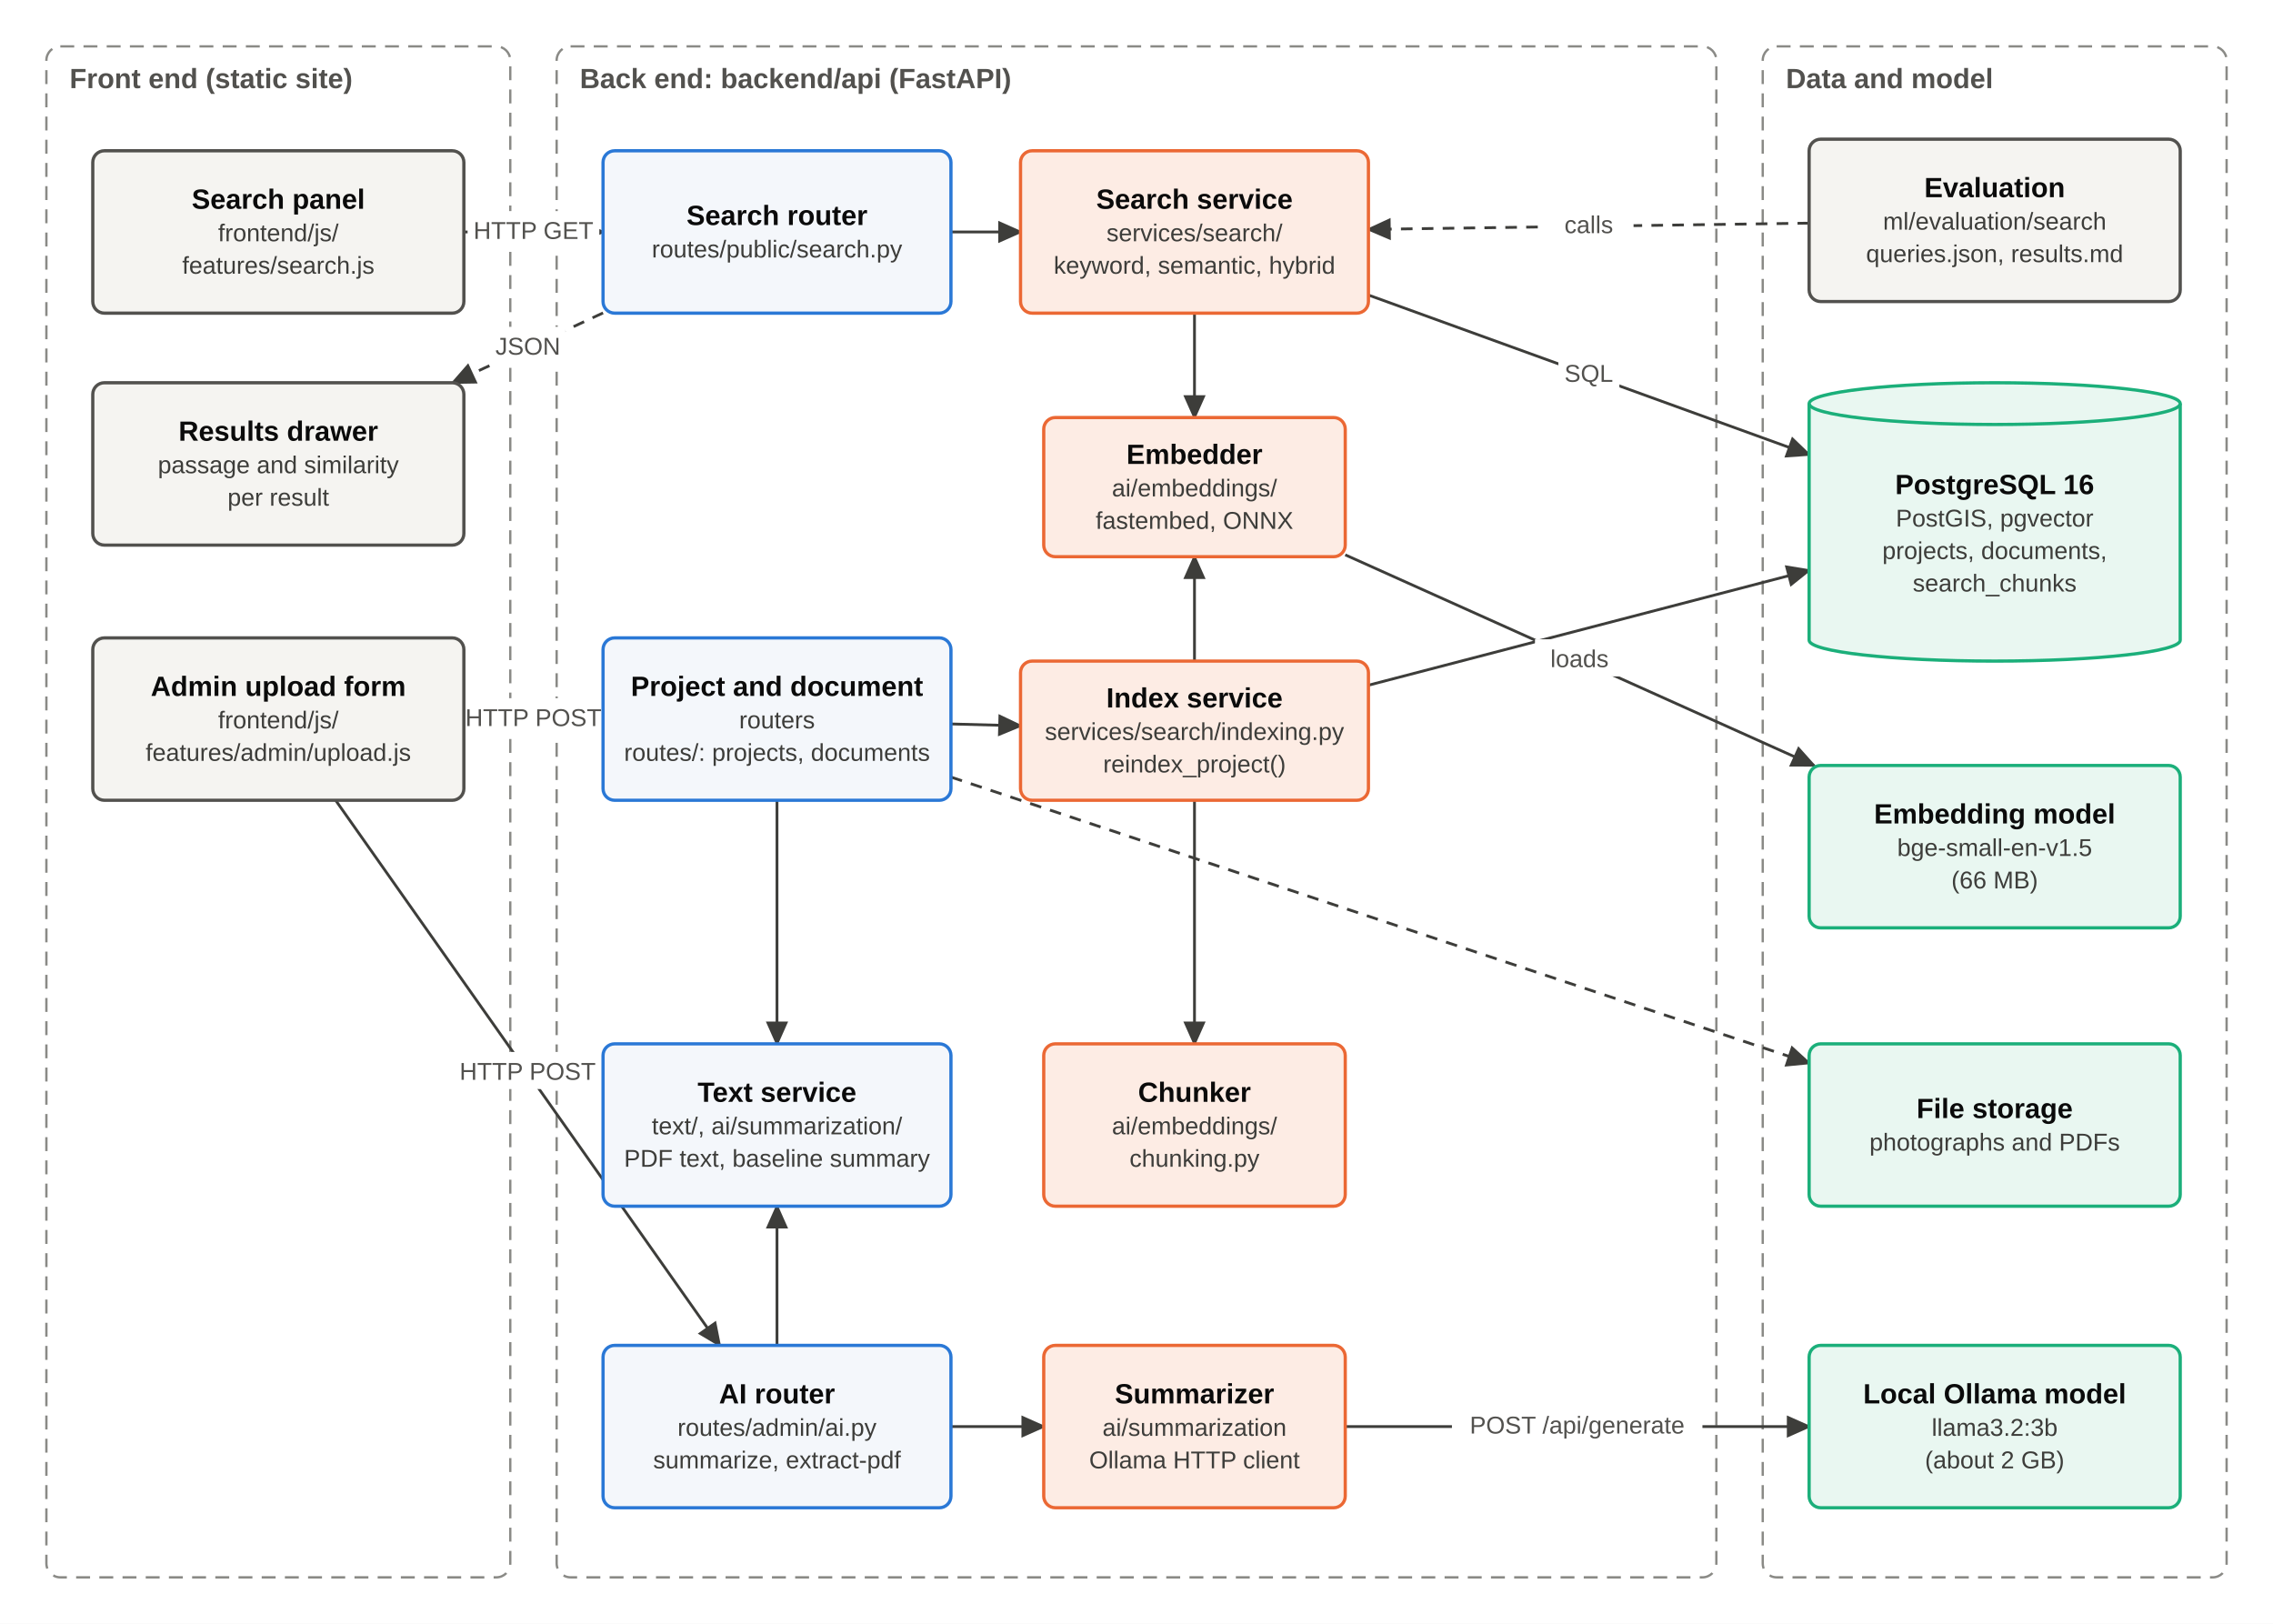
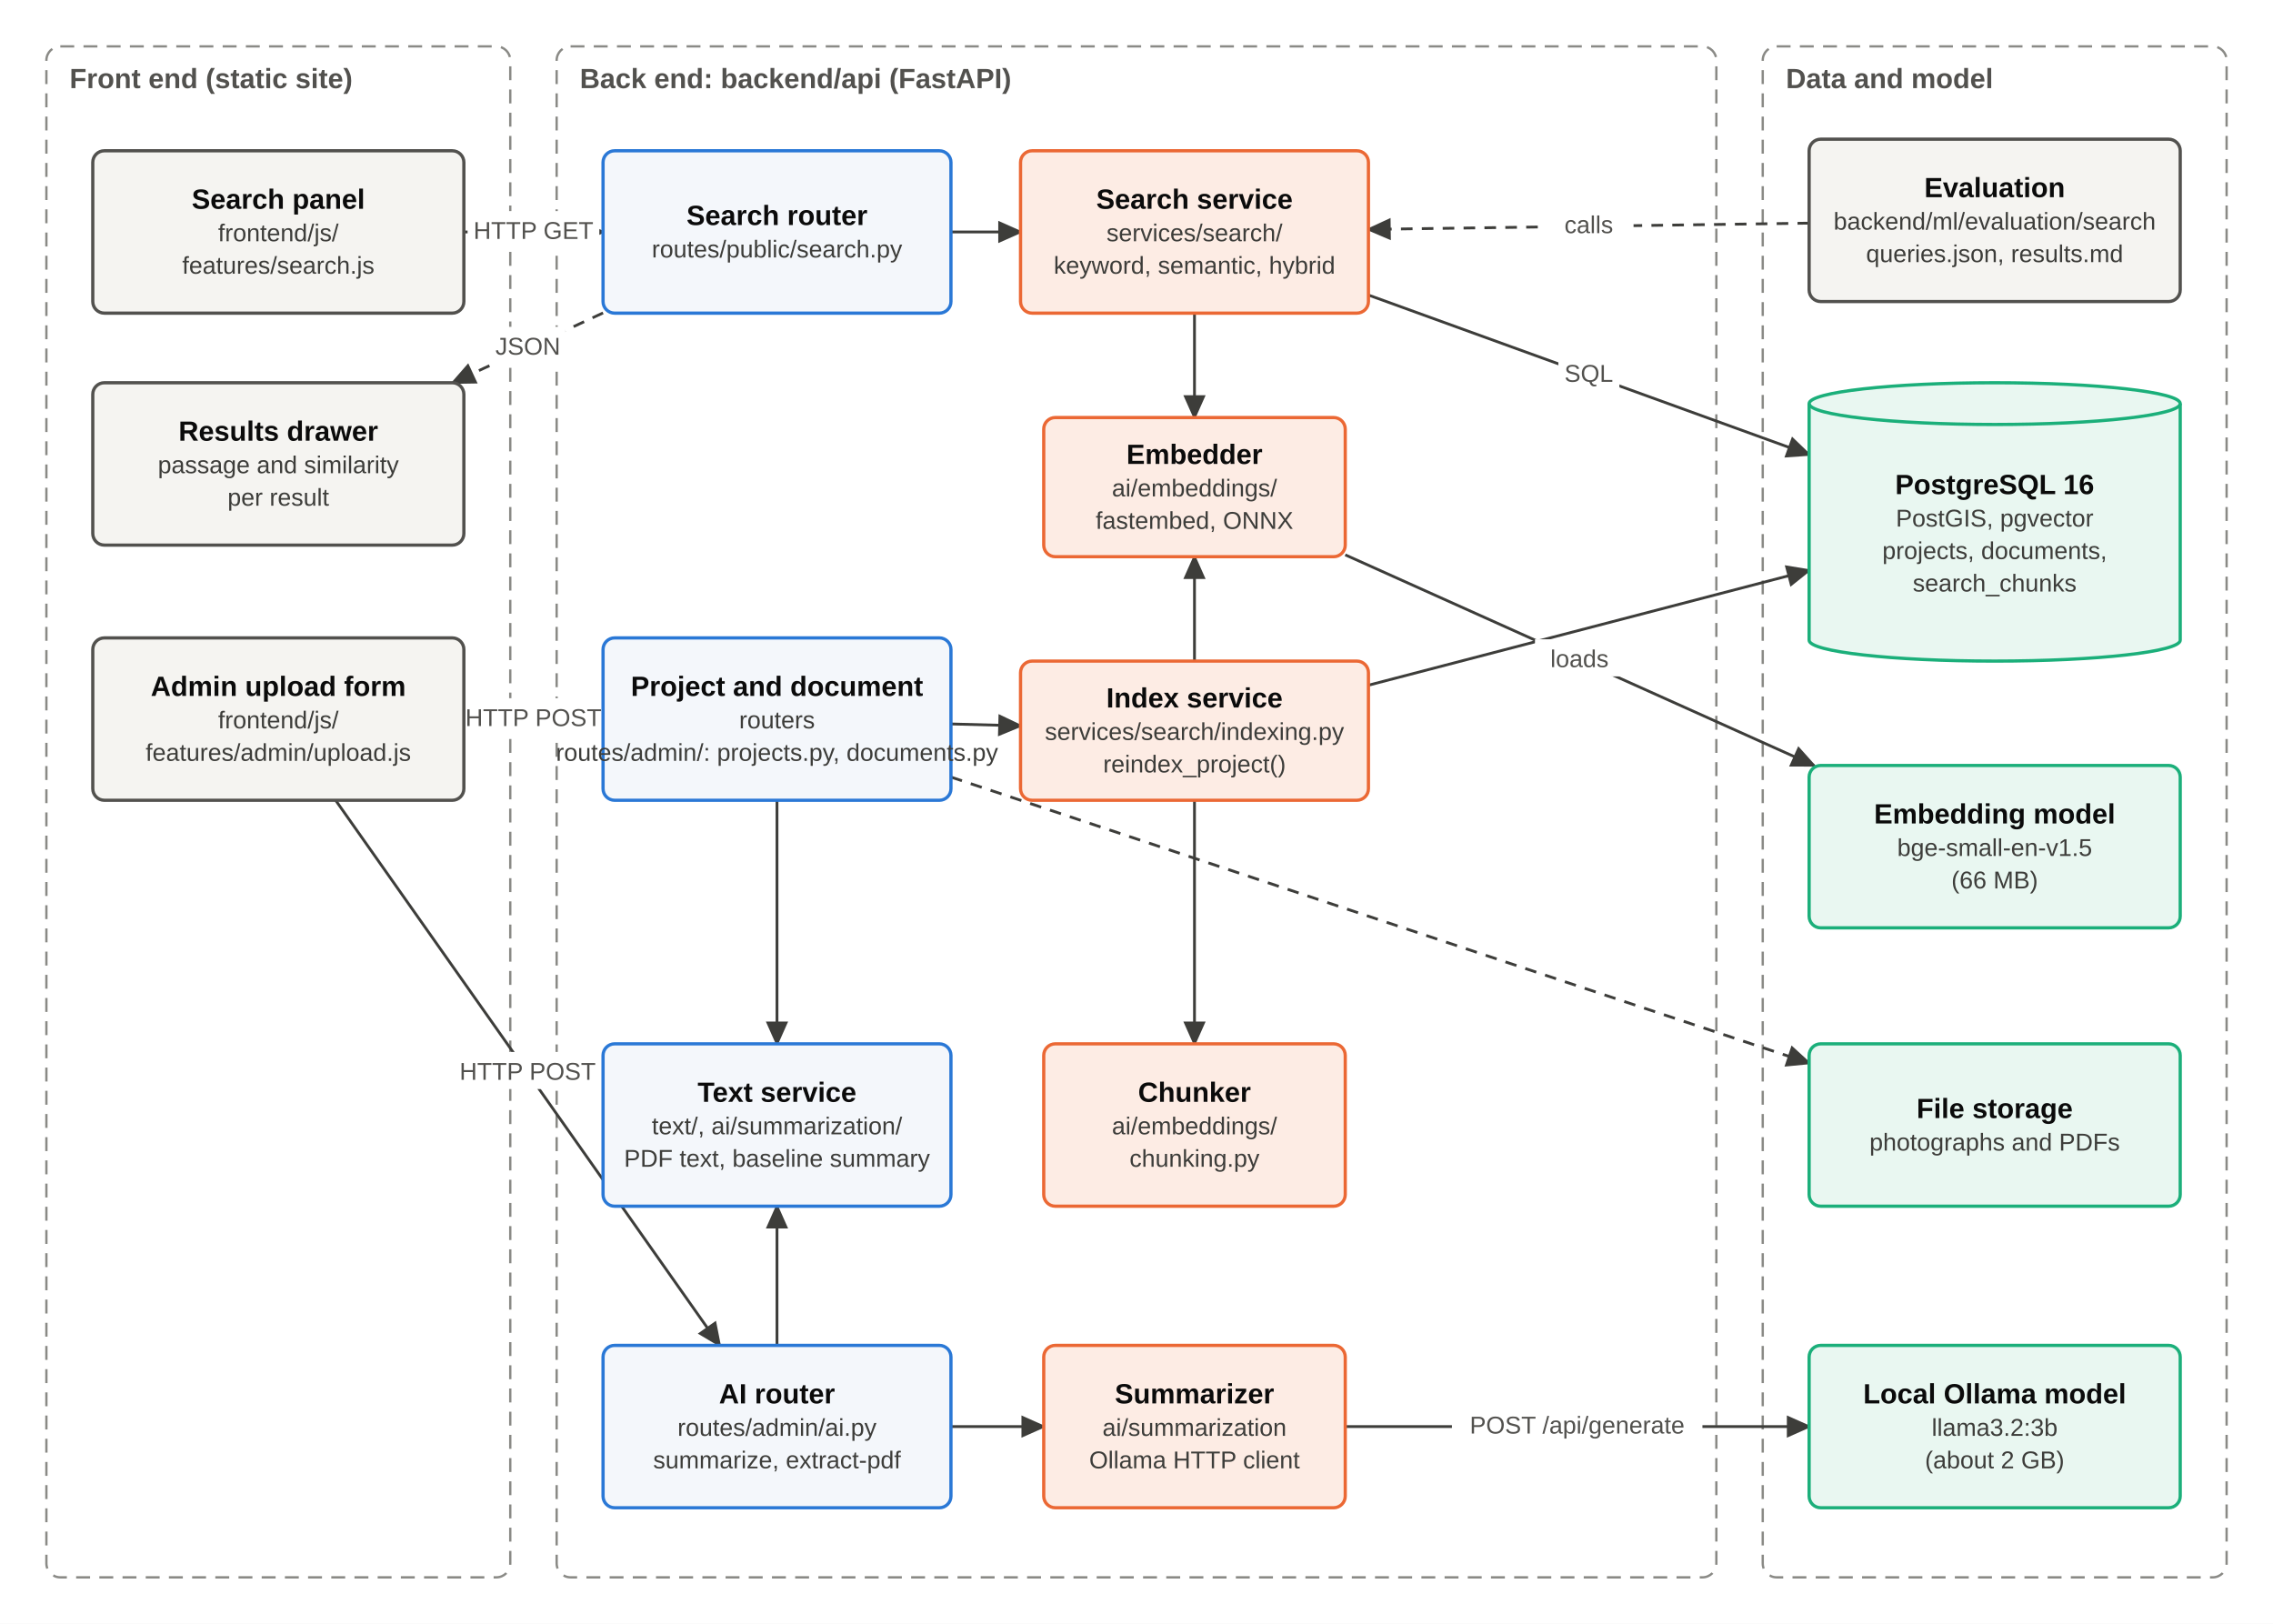
<svg xmlns="http://www.w3.org/2000/svg" width="980" height="700" viewBox="0 0 980 700" font-family="Arial, Helvetica, sans-serif" font-size="12">
  <defs>
    <marker id="arr" markerWidth="9" markerHeight="8" refX="8" refY="4" orient="auto-start-reverse">
      <path d="M0,0 L9,4 L0,8 z" fill="#3d3d3a" />
    </marker>
  </defs>
  <rect width="980" height="700" fill="white" />
  <rect x="20" y="20" width="200" height="660" fill="none" stroke="#8a8a86" stroke-dasharray="6 4" rx="6" />
  <text x="30" y="38" font-weight="bold" fill="#52514e">Front end (static site)</text>
  <rect x="240" y="20" width="500" height="660" fill="none" stroke="#8a8a86" stroke-dasharray="6 4" rx="6" />
  <text x="250" y="38" font-weight="bold" fill="#52514e">Back end: backend/api (FastAPI)</text>
  <rect x="760" y="20" width="200" height="660" fill="none" stroke="#8a8a86" stroke-dasharray="6 4" rx="6" />
  <text x="770" y="38" font-weight="bold" fill="#52514e">Data and model</text>
  <line x1="200.0" y1="100.0" x2="260.0" y2="100.0" stroke="#3d3d3a" stroke-width="1.2" marker-end="url(#arr)" />
  <rect x="201.6" y="91.0" width="56.8" height="16" fill="white" />
  <text x="230.0" y="103.0" text-anchor="middle" font-size="10.5" fill="#52514e">HTTP GET</text>
  <line x1="410.0" y1="100.0" x2="440.0" y2="100.0" stroke="#3d3d3a" stroke-width="1.2" marker-end="url(#arr)" />
  <line x1="515.0" y1="135.0" x2="515.0" y2="180.0" stroke="#3d3d3a" stroke-width="1.2" marker-end="url(#arr)" />
  <line x1="590.0" y1="127.2" x2="780.0" y2="196.0" stroke="#3d3d3a" stroke-width="1.2" marker-end="url(#arr)" />
  <rect x="671.9" y="152.6" width="26.3" height="16" fill="white" />
  <text x="685.0" y="164.6" text-anchor="middle" font-size="10.5" fill="#52514e">SQL</text>
  <line x1="260.0" y1="134.9" x2="195.2" y2="165.0" stroke="#3d3d3a" stroke-width="1.2" stroke-dasharray="5 4" marker-end="url(#arr)" />
  <rect x="211.4" y="140.9" width="32.4" height="16" fill="white" />
  <text x="227.6" y="152.9" text-anchor="middle" font-size="10.5" fill="#52514e">JSON</text>
  <line x1="200.0" y1="310.0" x2="260.0" y2="310.0" stroke="#3d3d3a" stroke-width="1.2" marker-end="url(#arr)" />
  <rect x="198.6" y="301.0" width="62.9" height="16" fill="white" />
  <text x="230.0" y="313.0" text-anchor="middle" font-size="10.5" fill="#52514e">HTTP POST</text>
  <line x1="410.0" y1="312.1" x2="440.0" y2="312.9" stroke="#3d3d3a" stroke-width="1.2" marker-end="url(#arr)" />
  <line x1="335.0" y1="345.0" x2="335.0" y2="450.0" stroke="#3d3d3a" stroke-width="1.2" marker-end="url(#arr)" />
  <line x1="515.0" y1="345.0" x2="515.0" y2="450.0" stroke="#3d3d3a" stroke-width="1.2" marker-end="url(#arr)" />
  <line x1="515.0" y1="285.0" x2="515.0" y2="240.0" stroke="#3d3d3a" stroke-width="1.2" marker-end="url(#arr)" />
  <line x1="590.0" y1="295.4" x2="780.0" y2="245.9" stroke="#3d3d3a" stroke-width="1.2" marker-end="url(#arr)" />
  <line x1="580.0" y1="239.2" x2="782.1" y2="330.0" stroke="#3d3d3a" stroke-width="1.2" marker-end="url(#arr)" />
  <rect x="661.8" y="275.6" width="38.5" height="16" fill="white" />
  <text x="681.0" y="287.6" text-anchor="middle" font-size="10.5" fill="#52514e">loads</text>
  <line x1="410.0" y1="335.0" x2="780.0" y2="458.3" stroke="#3d3d3a" stroke-width="1.2" stroke-dasharray="5 4" marker-end="url(#arr)" />
  <line x1="144.7" y1="345.0" x2="310.3" y2="580.0" stroke="#3d3d3a" stroke-width="1.2" marker-end="url(#arr)" />
  <rect x="196.1" y="453.5" width="62.9" height="16" fill="white" />
  <text x="227.5" y="465.5" text-anchor="middle" font-size="10.5" fill="#52514e">HTTP POST</text>
  <line x1="410.0" y1="615.0" x2="450.0" y2="615.0" stroke="#3d3d3a" stroke-width="1.2" marker-end="url(#arr)" />
  <line x1="335.0" y1="580.0" x2="335.0" y2="520.0" stroke="#3d3d3a" stroke-width="1.2" marker-end="url(#arr)" />
  <line x1="580.0" y1="615.0" x2="780.0" y2="615.0" stroke="#3d3d3a" stroke-width="1.2" marker-end="url(#arr)" />
  <rect x="626.0" y="606.0" width="108.0" height="16" fill="white" />
  <text x="680.0" y="618.0" text-anchor="middle" font-size="10.5" fill="#52514e">POST /api/generate</text>
  <line x1="780.0" y1="96.2" x2="590.0" y2="98.9" stroke="#3d3d3a" stroke-width="1.2" stroke-dasharray="5 4" marker-end="url(#arr)" />
  <rect x="665.8" y="88.5" width="38.5" height="16" fill="white" />
  <text x="685.0" y="100.5" text-anchor="middle" font-size="10.5" fill="#52514e">calls</text>
  <rect x="40" y="65" width="160" height="70" rx="5" fill="#f5f4f1" stroke="#52514e" stroke-width="1.4" />
  <text x="120.0" y="90.0" text-anchor="middle" fill="#0b0b0b" font-weight="bold">Search panel</text>
  <text x="120.0" y="104.0" text-anchor="middle" fill="#3d3d3a" font-size="10.5">frontend/js/</text>
  <text x="120.0" y="118.0" text-anchor="middle" fill="#3d3d3a" font-size="10.5">features/search.js</text>
  <rect x="40" y="165" width="160" height="70" rx="5" fill="#f5f4f1" stroke="#52514e" stroke-width="1.4" />
  <text x="120.0" y="190.0" text-anchor="middle" fill="#0b0b0b" font-weight="bold">Results drawer</text>
  <text x="120.0" y="204.0" text-anchor="middle" fill="#3d3d3a" font-size="10.5">passage and similarity</text>
  <text x="120.0" y="218.0" text-anchor="middle" fill="#3d3d3a" font-size="10.5">per result</text>
  <rect x="40" y="275" width="160" height="70" rx="5" fill="#f5f4f1" stroke="#52514e" stroke-width="1.4" />
  <text x="120.0" y="300.0" text-anchor="middle" fill="#0b0b0b" font-weight="bold">Admin upload form</text>
  <text x="120.0" y="314.0" text-anchor="middle" fill="#3d3d3a" font-size="10.5">frontend/js/</text>
  <text x="120.0" y="328.0" text-anchor="middle" fill="#3d3d3a" font-size="10.5">features/admin/upload.js</text>
  <rect x="260" y="65" width="150" height="70" rx="5" fill="#f4f7fb" stroke="#2a78d6" stroke-width="1.4" />
  <text x="335.0" y="97.0" text-anchor="middle" fill="#0b0b0b" font-weight="bold">Search router</text>
  <text x="335.0" y="111.0" text-anchor="middle" fill="#3d3d3a" font-size="10.5">routes/public/search.py</text>
  <rect x="440" y="65" width="150" height="70" rx="5" fill="#fdece4" stroke="#eb6834" stroke-width="1.4" />
  <text x="515.0" y="90.0" text-anchor="middle" fill="#0b0b0b" font-weight="bold">Search service</text>
  <text x="515.0" y="104.0" text-anchor="middle" fill="#3d3d3a" font-size="10.5">services/search/</text>
  <text x="515.0" y="118.0" text-anchor="middle" fill="#3d3d3a" font-size="10.5">keyword, semantic, hybrid</text>
  <rect x="450" y="180" width="130" height="60" rx="5" fill="#fdece4" stroke="#eb6834" stroke-width="1.4" />
  <text x="515.0" y="200.0" text-anchor="middle" fill="#0b0b0b" font-weight="bold">Embedder</text>
  <text x="515.0" y="214.0" text-anchor="middle" fill="#3d3d3a" font-size="10.5">ai/embeddings/</text>
  <text x="515.0" y="228.0" text-anchor="middle" fill="#3d3d3a" font-size="10.5">fastembed, ONNX</text>
  <rect x="260" y="275" width="150" height="70" rx="5" fill="#f4f7fb" stroke="#2a78d6" stroke-width="1.4" />
  <text x="335.0" y="300.0" text-anchor="middle" fill="#0b0b0b" font-weight="bold">Project and document</text>
  <text x="335.0" y="314.0" text-anchor="middle" fill="#3d3d3a" font-size="10.5">routers</text>
-   <text x="335.0" y="328.0" text-anchor="middle" fill="#3d3d3a" font-size="10.5">routes/: projects, documents</text>
+   <text x="335.0" y="328.0" text-anchor="middle" fill="#3d3d3a" font-size="10.5">routes/admin/: projects.py, documents.py</text>
  <rect x="440" y="285" width="150" height="60" rx="5" fill="#fdece4" stroke="#eb6834" stroke-width="1.4" />
  <text x="515.0" y="305.0" text-anchor="middle" fill="#0b0b0b" font-weight="bold">Index service</text>
  <text x="515.0" y="319.0" text-anchor="middle" fill="#3d3d3a" font-size="10.5">services/search/indexing.py</text>
  <text x="515.0" y="333.0" text-anchor="middle" fill="#3d3d3a" font-size="10.5">reindex_project()</text>
  <rect x="260" y="450" width="150" height="70" rx="5" fill="#f4f7fb" stroke="#2a78d6" stroke-width="1.4" />
  <text x="335.0" y="475.0" text-anchor="middle" fill="#0b0b0b" font-weight="bold">Text service</text>
  <text x="335.0" y="489.0" text-anchor="middle" fill="#3d3d3a" font-size="10.5">text/, ai/summarization/</text>
  <text x="335.0" y="503.0" text-anchor="middle" fill="#3d3d3a" font-size="10.5">PDF text, baseline summary</text>
  <rect x="450" y="450" width="130" height="70" rx="5" fill="#fdece4" stroke="#eb6834" stroke-width="1.4" />
  <text x="515.0" y="475.0" text-anchor="middle" fill="#0b0b0b" font-weight="bold">Chunker</text>
  <text x="515.0" y="489.0" text-anchor="middle" fill="#3d3d3a" font-size="10.5">ai/embeddings/</text>
  <text x="515.0" y="503.0" text-anchor="middle" fill="#3d3d3a" font-size="10.5">chunking.py</text>
  <rect x="780" y="60" width="160" height="70" rx="5" fill="#f5f4f1" stroke="#52514e" stroke-width="1.4" />
  <text x="860.0" y="85.0" text-anchor="middle" fill="#0b0b0b" font-weight="bold">Evaluation</text>
-   <text x="860.0" y="99.0" text-anchor="middle" fill="#3d3d3a" font-size="10.5">ml/evaluation/search</text>
+   <text x="860.0" y="99.0" text-anchor="middle" fill="#3d3d3a" font-size="10.5">backend/ml/evaluation/search</text>
  <text x="860.0" y="113.0" text-anchor="middle" fill="#3d3d3a" font-size="10.5">queries.json, results.md</text>
  <path d="M780,174 A80.0,9 0 0 1 940,174 V276 A80.0,9 0 0 1 780,276 Z" fill="#e9f7f1" stroke="#1baf7a" stroke-width="1.4" />
  <path d="M780,174 A80.0,9 0 0 0 940,174" fill="none" stroke="#1baf7a" stroke-width="1.4" />
  <text x="860.0" y="213.0" text-anchor="middle" fill="#0b0b0b" font-weight="bold">PostgreSQL 16</text>
  <text x="860.0" y="227.0" text-anchor="middle" fill="#3d3d3a" font-size="10.5">PostGIS, pgvector</text>
  <text x="860.0" y="241.0" text-anchor="middle" fill="#3d3d3a" font-size="10.5">projects, documents,</text>
  <text x="860.0" y="255.0" text-anchor="middle" fill="#3d3d3a" font-size="10.5">search_chunks</text>
  <rect x="780" y="330" width="160" height="70" rx="5" fill="#e9f7f1" stroke="#1baf7a" stroke-width="1.4" />
  <text x="860.0" y="355.0" text-anchor="middle" fill="#0b0b0b" font-weight="bold">Embedding model</text>
  <text x="860.0" y="369.0" text-anchor="middle" fill="#3d3d3a" font-size="10.5">bge-small-en-v1.5</text>
  <text x="860.0" y="383.0" text-anchor="middle" fill="#3d3d3a" font-size="10.5">(66 MB)</text>
  <rect x="780" y="450" width="160" height="70" rx="5" fill="#e9f7f1" stroke="#1baf7a" stroke-width="1.4" />
  <text x="860.0" y="482.0" text-anchor="middle" fill="#0b0b0b" font-weight="bold">File storage</text>
  <text x="860.0" y="496.0" text-anchor="middle" fill="#3d3d3a" font-size="10.5">photographs and PDFs</text>
  <rect x="260" y="580" width="150" height="70" rx="5" fill="#f4f7fb" stroke="#2a78d6" stroke-width="1.4" />
  <text x="335.0" y="605.0" text-anchor="middle" fill="#0b0b0b" font-weight="bold">AI router</text>
  <text x="335.0" y="619.0" text-anchor="middle" fill="#3d3d3a" font-size="10.5">routes/admin/ai.py</text>
  <text x="335.0" y="633.0" text-anchor="middle" fill="#3d3d3a" font-size="10.5">summarize, extract-pdf</text>
  <rect x="450" y="580" width="130" height="70" rx="5" fill="#fdece4" stroke="#eb6834" stroke-width="1.4" />
  <text x="515.0" y="605.0" text-anchor="middle" fill="#0b0b0b" font-weight="bold">Summarizer</text>
  <text x="515.0" y="619.0" text-anchor="middle" fill="#3d3d3a" font-size="10.5">ai/summarization</text>
  <text x="515.0" y="633.0" text-anchor="middle" fill="#3d3d3a" font-size="10.5">Ollama HTTP client</text>
  <rect x="780" y="580" width="160" height="70" rx="5" fill="#e9f7f1" stroke="#1baf7a" stroke-width="1.4" />
  <text x="860.0" y="605.0" text-anchor="middle" fill="#0b0b0b" font-weight="bold">Local Ollama model</text>
  <text x="860.0" y="619.0" text-anchor="middle" fill="#3d3d3a" font-size="10.5">llama3.2:3b</text>
  <text x="860.0" y="633.0" text-anchor="middle" fill="#3d3d3a" font-size="10.5">(about 2 GB)</text>
</svg>
